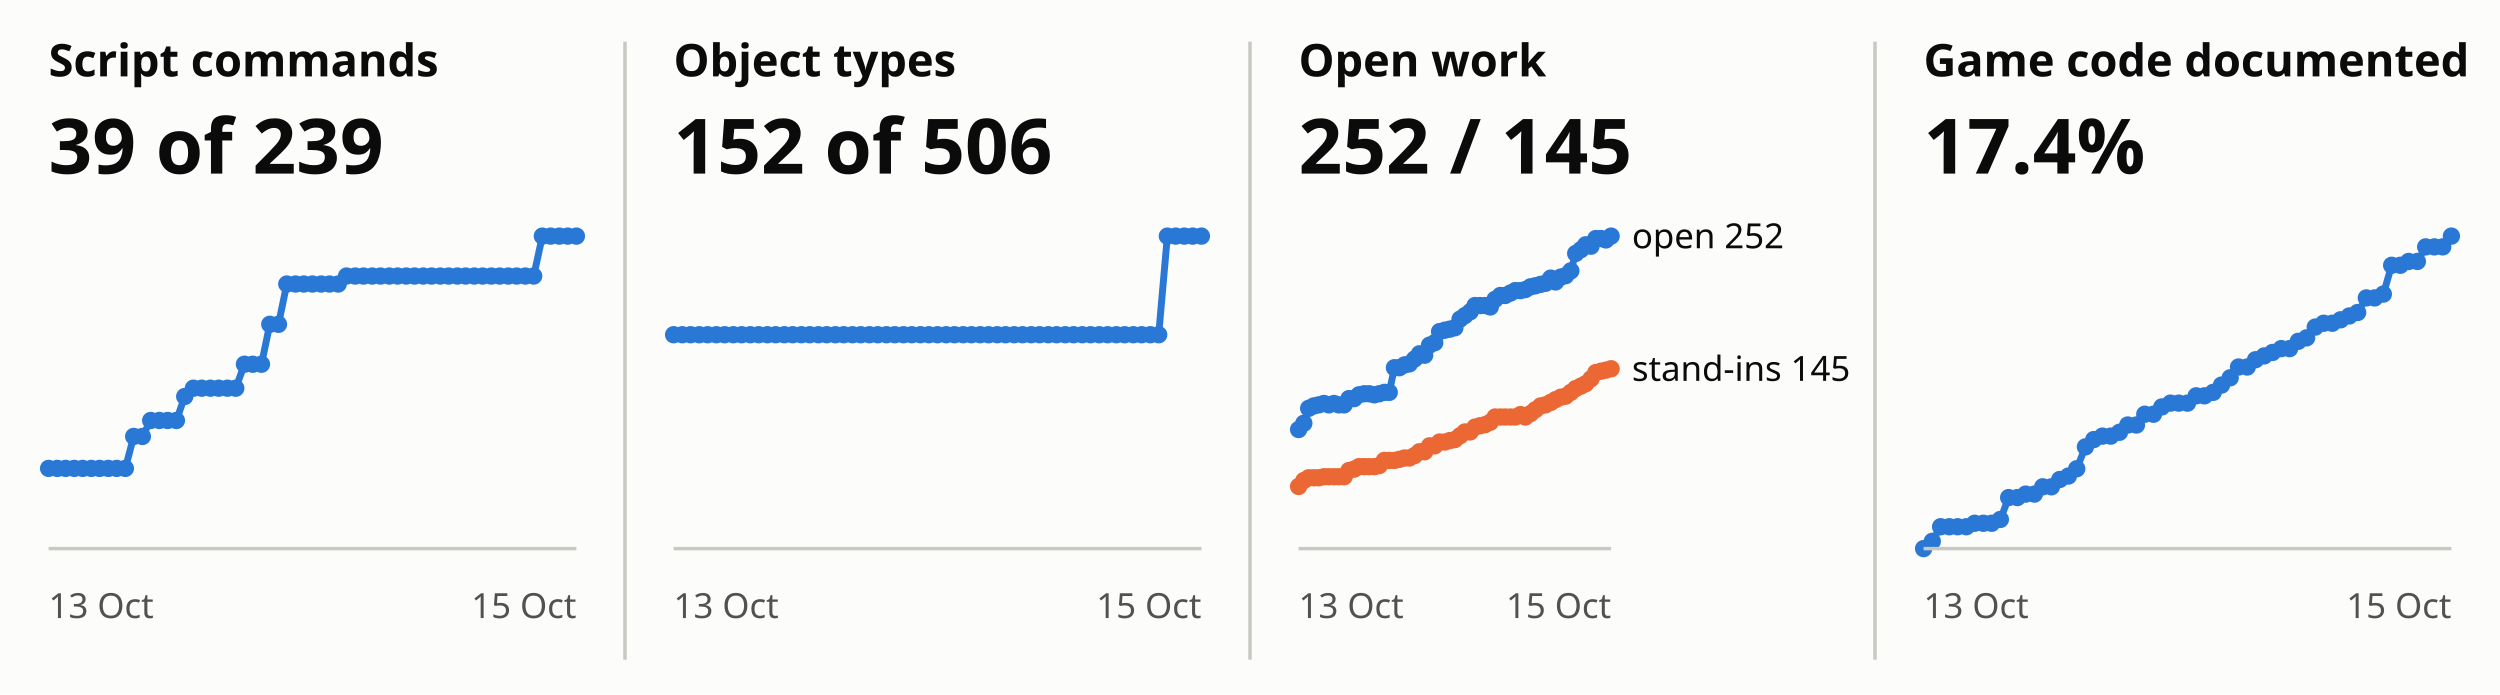
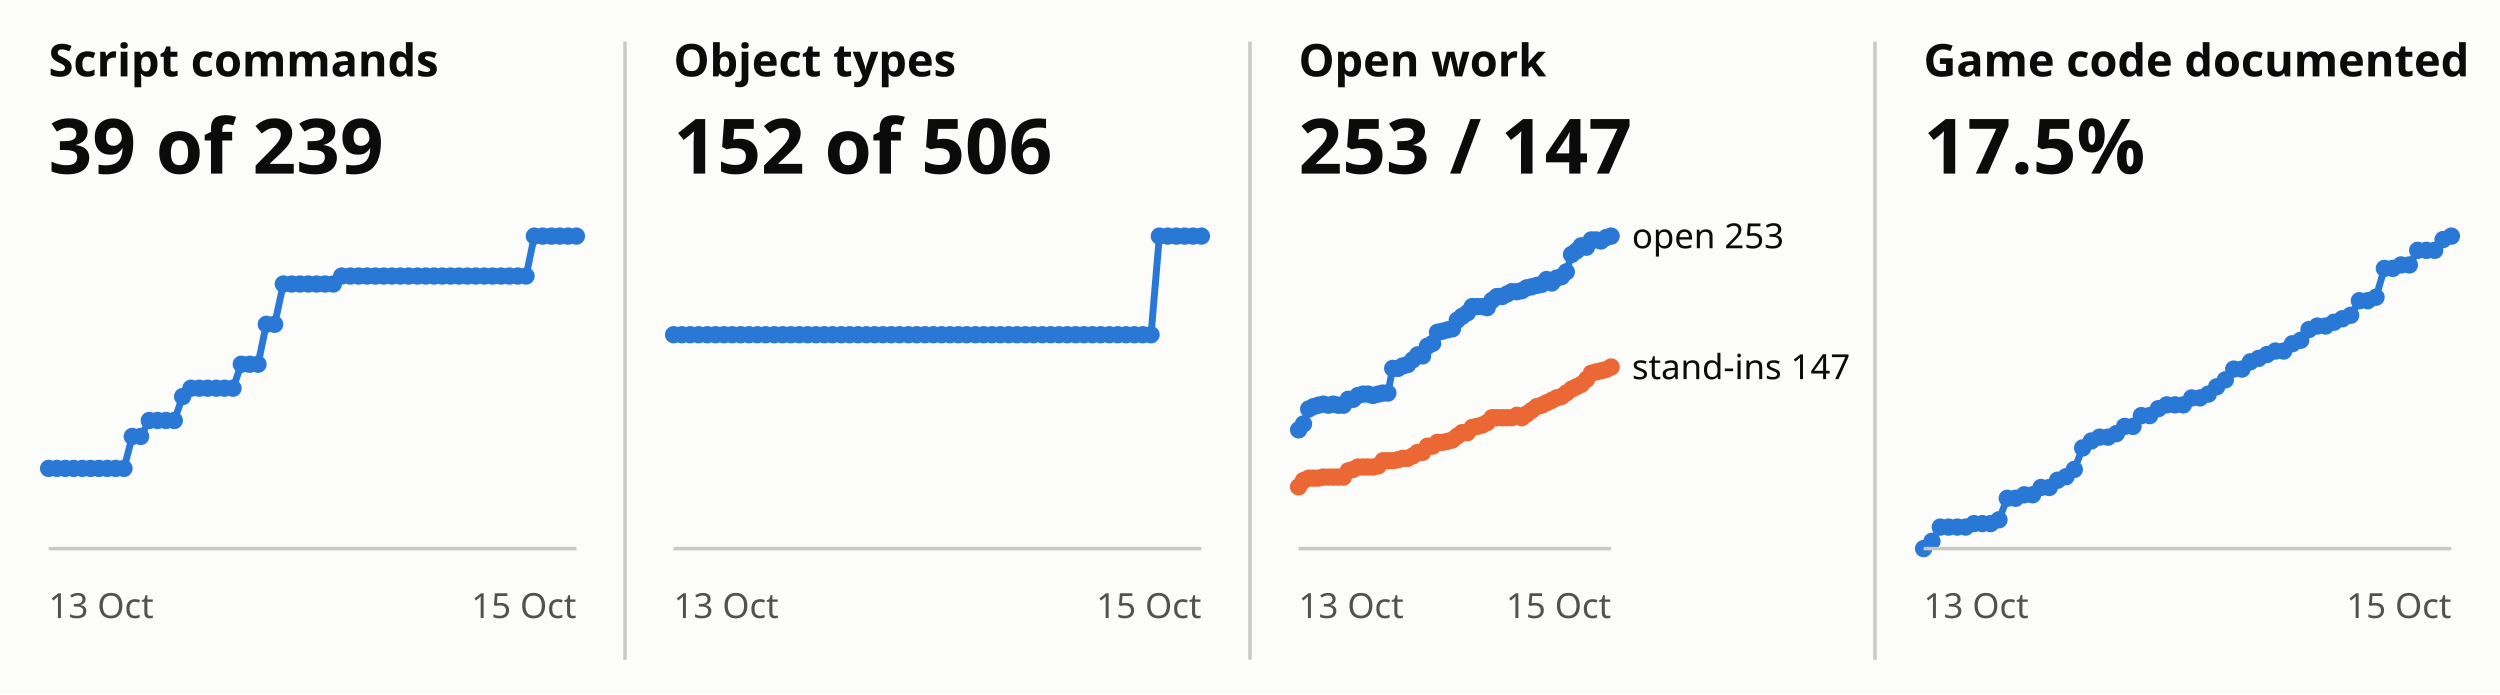
<svg xmlns="http://www.w3.org/2000/svg" width="720" height="200" viewBox="0 0 720 200" role="img">
  <style>
text{font-family:system-ui,sans-serif}
.title{font-size:13px;font-weight:600}
.big{font-size:22px;font-weight:600}
.label{font-size:10px}
.date{font-size:10px}
.surface{fill:#fcfcfb}
.ink{fill:#0b0b0b}
.muted{fill:#52514e}
.rule{stroke:#c9c8c3;stroke-width:1}
.line1{fill:none;stroke:#2a78d6;stroke-width:2;stroke-linejoin:round;stroke-linecap:round}
.dot1{fill:#2a78d6}
.line2{fill:none;stroke:#eb6834;stroke-width:2;stroke-linejoin:round;stroke-linecap:round}
.dot2{fill:#eb6834}
@media (prefers-color-scheme: dark) {
.surface{fill:#1a1a19}
.ink{fill:#f0efec}
.muted{fill:#c3c2b7}
.rule{stroke:#4a4a46}
.line1{stroke:#3987e5}
.dot1{fill:#3987e5}
.line2{stroke:#d95926}
.dot2{fill:#d95926}
}
</style>
  <rect class="surface" width="720" height="200" />
  <text class="title ink" x="14" y="22">Script commands</text>
  <text class="big ink" x="14" y="50">39 of 239</text>
-   <polyline class="line1" points="14.0,134.9 16.5,134.9 18.9,134.9 21.4,134.9 23.8,134.9 26.3,134.9 28.7,134.9 31.2,134.9 33.6,134.9 36.1,134.9 38.5,125.7 41.0,125.7 43.4,121.1 45.9,121.1 48.3,121.1 50.8,121.1 53.2,114.2 55.7,111.8 58.1,111.8 60.6,111.8 63.0,111.8 65.5,111.8 67.9,111.8 70.4,104.9 72.8,104.9 75.3,104.9 77.7,93.4 80.2,93.4 82.6,81.8 85.1,81.8 87.5,81.8 90.0,81.8 92.5,81.8 94.9,81.8 97.4,81.8 99.8,79.5 102.3,79.5 104.7,79.5 107.2,79.5 109.6,79.5 112.1,79.5 114.5,79.5 117.0,79.5 119.4,79.5 121.9,79.5 124.3,79.5 126.8,79.5 129.2,79.5 131.7,79.5 134.1,79.5 136.6,79.5 139.0,79.5 141.5,79.5 143.9,79.5 146.4,79.5 148.8,79.5 151.3,79.5 153.7,79.5 156.2,68.0 158.6,68.0 161.1,68.0 163.5,68.0 166.0,68.0" />
+   <polyline class="line1" points="14.0,134.9 16.4,134.9 18.8,134.9 21.2,134.9 23.7,134.9 26.1,134.9 28.5,134.9 30.9,134.9 33.3,134.9 35.7,134.9 38.1,125.7 40.5,125.7 43.0,121.1 45.4,121.1 47.8,121.1 50.2,121.1 52.6,114.2 55.0,111.8 57.4,111.8 59.8,111.8 62.3,111.8 64.7,111.8 67.1,111.8 69.5,104.9 71.9,104.9 74.3,104.9 76.7,93.4 79.1,93.4 81.6,81.8 84.0,81.8 86.4,81.8 88.8,81.8 91.2,81.8 93.6,81.8 96.0,81.8 98.4,79.5 100.9,79.5 103.3,79.5 105.7,79.5 108.1,79.5 110.5,79.5 112.9,79.5 115.3,79.5 117.7,79.5 120.2,79.5 122.6,79.5 125.0,79.5 127.4,79.5 129.8,79.5 132.2,79.5 134.6,79.5 137.0,79.5 139.5,79.5 141.9,79.5 144.3,79.5 146.7,79.5 149.1,79.5 151.5,79.5 153.9,68.0 156.3,68.0 158.8,68.0 161.2,68.0 163.6,68.0 166.0,68.0" />
  <circle class="dot1" cx="14.0" cy="134.9" r="2.5" />
-   <circle class="dot1" cx="16.5" cy="134.9" r="2.5" />
-   <circle class="dot1" cx="18.9" cy="134.9" r="2.5" />
-   <circle class="dot1" cx="21.4" cy="134.9" r="2.5" />
-   <circle class="dot1" cx="23.8" cy="134.9" r="2.5" />
-   <circle class="dot1" cx="26.3" cy="134.9" r="2.5" />
-   <circle class="dot1" cx="28.7" cy="134.9" r="2.5" />
-   <circle class="dot1" cx="31.2" cy="134.9" r="2.5" />
-   <circle class="dot1" cx="33.6" cy="134.9" r="2.5" />
-   <circle class="dot1" cx="36.1" cy="134.9" r="2.5" />
-   <circle class="dot1" cx="38.5" cy="125.7" r="2.5" />
-   <circle class="dot1" cx="41.0" cy="125.7" r="2.5" />
-   <circle class="dot1" cx="43.4" cy="121.1" r="2.5" />
-   <circle class="dot1" cx="45.9" cy="121.1" r="2.5" />
-   <circle class="dot1" cx="48.3" cy="121.1" r="2.5" />
-   <circle class="dot1" cx="50.8" cy="121.1" r="2.5" />
-   <circle class="dot1" cx="53.2" cy="114.2" r="2.5" />
-   <circle class="dot1" cx="55.7" cy="111.8" r="2.5" />
-   <circle class="dot1" cx="58.1" cy="111.8" r="2.5" />
-   <circle class="dot1" cx="60.6" cy="111.8" r="2.5" />
-   <circle class="dot1" cx="63.0" cy="111.8" r="2.5" />
-   <circle class="dot1" cx="65.5" cy="111.8" r="2.5" />
-   <circle class="dot1" cx="67.9" cy="111.8" r="2.5" />
-   <circle class="dot1" cx="70.4" cy="104.9" r="2.5" />
-   <circle class="dot1" cx="72.8" cy="104.9" r="2.5" />
-   <circle class="dot1" cx="75.3" cy="104.9" r="2.5" />
-   <circle class="dot1" cx="77.7" cy="93.4" r="2.5" />
-   <circle class="dot1" cx="80.2" cy="93.4" r="2.5" />
-   <circle class="dot1" cx="82.6" cy="81.8" r="2.5" />
-   <circle class="dot1" cx="85.1" cy="81.8" r="2.5" />
-   <circle class="dot1" cx="87.5" cy="81.8" r="2.5" />
-   <circle class="dot1" cx="90.0" cy="81.8" r="2.5" />
-   <circle class="dot1" cx="92.5" cy="81.8" r="2.5" />
-   <circle class="dot1" cx="94.9" cy="81.8" r="2.5" />
-   <circle class="dot1" cx="97.4" cy="81.8" r="2.5" />
-   <circle class="dot1" cx="99.8" cy="79.5" r="2.5" />
-   <circle class="dot1" cx="102.3" cy="79.5" r="2.5" />
-   <circle class="dot1" cx="104.7" cy="79.5" r="2.5" />
-   <circle class="dot1" cx="107.2" cy="79.5" r="2.5" />
-   <circle class="dot1" cx="109.6" cy="79.5" r="2.5" />
-   <circle class="dot1" cx="112.1" cy="79.5" r="2.5" />
-   <circle class="dot1" cx="114.5" cy="79.5" r="2.5" />
-   <circle class="dot1" cx="117.0" cy="79.5" r="2.5" />
-   <circle class="dot1" cx="119.4" cy="79.5" r="2.5" />
-   <circle class="dot1" cx="121.9" cy="79.5" r="2.5" />
-   <circle class="dot1" cx="124.3" cy="79.5" r="2.5" />
-   <circle class="dot1" cx="126.8" cy="79.5" r="2.5" />
-   <circle class="dot1" cx="129.2" cy="79.5" r="2.5" />
-   <circle class="dot1" cx="131.7" cy="79.5" r="2.5" />
-   <circle class="dot1" cx="134.1" cy="79.5" r="2.5" />
-   <circle class="dot1" cx="136.6" cy="79.5" r="2.5" />
-   <circle class="dot1" cx="139.0" cy="79.5" r="2.5" />
-   <circle class="dot1" cx="141.5" cy="79.5" r="2.5" />
-   <circle class="dot1" cx="143.9" cy="79.5" r="2.5" />
-   <circle class="dot1" cx="146.4" cy="79.5" r="2.5" />
-   <circle class="dot1" cx="148.8" cy="79.5" r="2.5" />
-   <circle class="dot1" cx="151.3" cy="79.5" r="2.5" />
-   <circle class="dot1" cx="153.7" cy="79.5" r="2.5" />
-   <circle class="dot1" cx="156.2" cy="68.0" r="2.5" />
-   <circle class="dot1" cx="158.6" cy="68.0" r="2.5" />
-   <circle class="dot1" cx="161.1" cy="68.0" r="2.5" />
-   <circle class="dot1" cx="163.5" cy="68.0" r="2.5" />
+   <circle class="dot1" cx="16.4" cy="134.9" r="2.5" />
+   <circle class="dot1" cx="18.8" cy="134.9" r="2.5" />
+   <circle class="dot1" cx="21.2" cy="134.9" r="2.5" />
+   <circle class="dot1" cx="23.7" cy="134.9" r="2.5" />
+   <circle class="dot1" cx="26.1" cy="134.9" r="2.5" />
+   <circle class="dot1" cx="28.5" cy="134.9" r="2.5" />
+   <circle class="dot1" cx="30.9" cy="134.9" r="2.5" />
+   <circle class="dot1" cx="33.3" cy="134.9" r="2.5" />
+   <circle class="dot1" cx="35.7" cy="134.9" r="2.5" />
+   <circle class="dot1" cx="38.1" cy="125.7" r="2.5" />
+   <circle class="dot1" cx="40.5" cy="125.7" r="2.5" />
+   <circle class="dot1" cx="43.0" cy="121.1" r="2.5" />
+   <circle class="dot1" cx="45.4" cy="121.1" r="2.5" />
+   <circle class="dot1" cx="47.8" cy="121.1" r="2.5" />
+   <circle class="dot1" cx="50.2" cy="121.1" r="2.5" />
+   <circle class="dot1" cx="52.6" cy="114.2" r="2.5" />
+   <circle class="dot1" cx="55.0" cy="111.8" r="2.5" />
+   <circle class="dot1" cx="57.4" cy="111.8" r="2.5" />
+   <circle class="dot1" cx="59.8" cy="111.8" r="2.5" />
+   <circle class="dot1" cx="62.3" cy="111.8" r="2.5" />
+   <circle class="dot1" cx="64.7" cy="111.8" r="2.5" />
+   <circle class="dot1" cx="67.1" cy="111.8" r="2.5" />
+   <circle class="dot1" cx="69.5" cy="104.9" r="2.5" />
+   <circle class="dot1" cx="71.9" cy="104.9" r="2.5" />
+   <circle class="dot1" cx="74.3" cy="104.9" r="2.5" />
+   <circle class="dot1" cx="76.7" cy="93.4" r="2.5" />
+   <circle class="dot1" cx="79.1" cy="93.4" r="2.5" />
+   <circle class="dot1" cx="81.6" cy="81.8" r="2.5" />
+   <circle class="dot1" cx="84.0" cy="81.8" r="2.5" />
+   <circle class="dot1" cx="86.4" cy="81.8" r="2.5" />
+   <circle class="dot1" cx="88.8" cy="81.8" r="2.5" />
+   <circle class="dot1" cx="91.2" cy="81.8" r="2.5" />
+   <circle class="dot1" cx="93.6" cy="81.8" r="2.5" />
+   <circle class="dot1" cx="96.0" cy="81.8" r="2.5" />
+   <circle class="dot1" cx="98.4" cy="79.5" r="2.5" />
+   <circle class="dot1" cx="100.9" cy="79.5" r="2.5" />
+   <circle class="dot1" cx="103.3" cy="79.5" r="2.5" />
+   <circle class="dot1" cx="105.7" cy="79.5" r="2.5" />
+   <circle class="dot1" cx="108.1" cy="79.5" r="2.5" />
+   <circle class="dot1" cx="110.5" cy="79.5" r="2.5" />
+   <circle class="dot1" cx="112.9" cy="79.5" r="2.5" />
+   <circle class="dot1" cx="115.3" cy="79.5" r="2.5" />
+   <circle class="dot1" cx="117.7" cy="79.5" r="2.5" />
+   <circle class="dot1" cx="120.2" cy="79.5" r="2.5" />
+   <circle class="dot1" cx="122.6" cy="79.5" r="2.5" />
+   <circle class="dot1" cx="125.0" cy="79.5" r="2.5" />
+   <circle class="dot1" cx="127.4" cy="79.5" r="2.5" />
+   <circle class="dot1" cx="129.8" cy="79.5" r="2.5" />
+   <circle class="dot1" cx="132.2" cy="79.5" r="2.5" />
+   <circle class="dot1" cx="134.6" cy="79.5" r="2.5" />
+   <circle class="dot1" cx="137.0" cy="79.5" r="2.5" />
+   <circle class="dot1" cx="139.5" cy="79.5" r="2.5" />
+   <circle class="dot1" cx="141.9" cy="79.5" r="2.5" />
+   <circle class="dot1" cx="144.3" cy="79.5" r="2.5" />
+   <circle class="dot1" cx="146.7" cy="79.5" r="2.5" />
+   <circle class="dot1" cx="149.1" cy="79.5" r="2.5" />
+   <circle class="dot1" cx="151.5" cy="79.5" r="2.5" />
+   <circle class="dot1" cx="153.9" cy="68.0" r="2.5" />
+   <circle class="dot1" cx="156.3" cy="68.0" r="2.5" />
+   <circle class="dot1" cx="158.8" cy="68.0" r="2.5" />
+   <circle class="dot1" cx="161.2" cy="68.0" r="2.5" />
+   <circle class="dot1" cx="163.6" cy="68.0" r="2.5" />
  <circle class="dot1" cx="166.0" cy="68.0" r="2.5" />
  <line class="rule" x1="14" y1="158" x2="166" y2="158" />
  <text class="date muted" x="14" y="178">13 Oct</text>
  <text class="date muted" x="166" y="178" text-anchor="end">15 Oct</text>
  <text class="title ink" x="194" y="22">Object types</text>
  <text class="big ink" x="194" y="50">152 of 506</text>
-   <polyline class="line1" points="194.0,96.4 196.5,96.4 198.9,96.4 201.4,96.4 203.8,96.4 206.3,96.4 208.7,96.4 211.2,96.4 213.6,96.4 216.1,96.4 218.5,96.4 221.0,96.4 223.4,96.4 225.9,96.4 228.3,96.4 230.8,96.4 233.2,96.4 235.7,96.4 238.1,96.4 240.6,96.4 243.0,96.4 245.5,96.4 247.9,96.4 250.4,96.4 252.8,96.4 255.3,96.4 257.7,96.4 260.2,96.4 262.6,96.4 265.1,96.4 267.5,96.4 270.0,96.4 272.5,96.4 274.9,96.4 277.4,96.4 279.8,96.4 282.3,96.4 284.7,96.4 287.2,96.4 289.6,96.4 292.1,96.4 294.5,96.4 297.0,96.4 299.4,96.4 301.9,96.4 304.3,96.4 306.8,96.4 309.2,96.4 311.7,96.4 314.1,96.4 316.6,96.4 319.0,96.4 321.5,96.4 323.9,96.4 326.4,96.4 328.8,96.4 331.3,96.4 333.7,96.4 336.2,68.0 338.6,68.0 341.1,68.0 343.5,68.0 346.0,68.0" />
+   <polyline class="line1" points="194.0,96.4 196.4,96.4 198.8,96.4 201.2,96.4 203.7,96.4 206.1,96.4 208.5,96.4 210.9,96.4 213.3,96.4 215.7,96.4 218.1,96.4 220.5,96.4 223.0,96.4 225.4,96.4 227.8,96.4 230.2,96.4 232.6,96.4 235.0,96.4 237.4,96.4 239.8,96.4 242.3,96.4 244.7,96.4 247.1,96.4 249.5,96.4 251.9,96.4 254.3,96.4 256.7,96.4 259.1,96.4 261.6,96.4 264.0,96.4 266.4,96.4 268.8,96.4 271.2,96.4 273.6,96.4 276.0,96.4 278.4,96.4 280.9,96.4 283.3,96.4 285.7,96.4 288.1,96.4 290.5,96.4 292.9,96.4 295.3,96.4 297.7,96.4 300.2,96.4 302.6,96.4 305.0,96.4 307.4,96.4 309.8,96.4 312.2,96.4 314.6,96.4 317.0,96.4 319.5,96.4 321.9,96.4 324.3,96.4 326.7,96.4 329.1,96.4 331.5,96.4 333.9,68.0 336.3,68.0 338.8,68.0 341.2,68.0 343.6,68.0 346.0,68.0" />
  <circle class="dot1" cx="194.0" cy="96.4" r="2.5" />
-   <circle class="dot1" cx="196.5" cy="96.4" r="2.5" />
-   <circle class="dot1" cx="198.9" cy="96.4" r="2.5" />
-   <circle class="dot1" cx="201.4" cy="96.4" r="2.5" />
-   <circle class="dot1" cx="203.8" cy="96.4" r="2.5" />
-   <circle class="dot1" cx="206.3" cy="96.4" r="2.5" />
-   <circle class="dot1" cx="208.7" cy="96.4" r="2.5" />
-   <circle class="dot1" cx="211.2" cy="96.4" r="2.5" />
-   <circle class="dot1" cx="213.6" cy="96.4" r="2.5" />
-   <circle class="dot1" cx="216.1" cy="96.4" r="2.5" />
-   <circle class="dot1" cx="218.5" cy="96.4" r="2.5" />
-   <circle class="dot1" cx="221.0" cy="96.4" r="2.5" />
-   <circle class="dot1" cx="223.4" cy="96.4" r="2.5" />
-   <circle class="dot1" cx="225.9" cy="96.4" r="2.5" />
-   <circle class="dot1" cx="228.3" cy="96.4" r="2.5" />
-   <circle class="dot1" cx="230.8" cy="96.4" r="2.5" />
-   <circle class="dot1" cx="233.2" cy="96.4" r="2.5" />
-   <circle class="dot1" cx="235.7" cy="96.4" r="2.5" />
-   <circle class="dot1" cx="238.1" cy="96.4" r="2.5" />
-   <circle class="dot1" cx="240.6" cy="96.4" r="2.5" />
-   <circle class="dot1" cx="243.0" cy="96.4" r="2.5" />
-   <circle class="dot1" cx="245.5" cy="96.4" r="2.5" />
-   <circle class="dot1" cx="247.9" cy="96.4" r="2.5" />
-   <circle class="dot1" cx="250.4" cy="96.4" r="2.5" />
-   <circle class="dot1" cx="252.8" cy="96.4" r="2.5" />
-   <circle class="dot1" cx="255.3" cy="96.4" r="2.5" />
-   <circle class="dot1" cx="257.7" cy="96.4" r="2.5" />
-   <circle class="dot1" cx="260.2" cy="96.4" r="2.5" />
-   <circle class="dot1" cx="262.6" cy="96.4" r="2.5" />
-   <circle class="dot1" cx="265.1" cy="96.4" r="2.5" />
-   <circle class="dot1" cx="267.5" cy="96.4" r="2.5" />
-   <circle class="dot1" cx="270.0" cy="96.4" r="2.5" />
-   <circle class="dot1" cx="272.5" cy="96.4" r="2.5" />
-   <circle class="dot1" cx="274.9" cy="96.4" r="2.5" />
-   <circle class="dot1" cx="277.4" cy="96.4" r="2.5" />
-   <circle class="dot1" cx="279.8" cy="96.4" r="2.5" />
-   <circle class="dot1" cx="282.3" cy="96.4" r="2.5" />
-   <circle class="dot1" cx="284.7" cy="96.4" r="2.5" />
-   <circle class="dot1" cx="287.2" cy="96.4" r="2.5" />
-   <circle class="dot1" cx="289.6" cy="96.4" r="2.5" />
-   <circle class="dot1" cx="292.1" cy="96.4" r="2.5" />
-   <circle class="dot1" cx="294.5" cy="96.4" r="2.5" />
-   <circle class="dot1" cx="297.0" cy="96.4" r="2.5" />
-   <circle class="dot1" cx="299.4" cy="96.4" r="2.5" />
-   <circle class="dot1" cx="301.9" cy="96.4" r="2.5" />
-   <circle class="dot1" cx="304.3" cy="96.4" r="2.5" />
-   <circle class="dot1" cx="306.8" cy="96.4" r="2.5" />
-   <circle class="dot1" cx="309.2" cy="96.4" r="2.5" />
-   <circle class="dot1" cx="311.7" cy="96.4" r="2.5" />
-   <circle class="dot1" cx="314.1" cy="96.4" r="2.5" />
-   <circle class="dot1" cx="316.6" cy="96.4" r="2.5" />
-   <circle class="dot1" cx="319.0" cy="96.4" r="2.5" />
-   <circle class="dot1" cx="321.5" cy="96.4" r="2.5" />
-   <circle class="dot1" cx="323.9" cy="96.4" r="2.5" />
-   <circle class="dot1" cx="326.4" cy="96.4" r="2.5" />
-   <circle class="dot1" cx="328.8" cy="96.4" r="2.5" />
-   <circle class="dot1" cx="331.3" cy="96.4" r="2.5" />
-   <circle class="dot1" cx="333.7" cy="96.4" r="2.5" />
-   <circle class="dot1" cx="336.2" cy="68.0" r="2.5" />
-   <circle class="dot1" cx="338.6" cy="68.0" r="2.5" />
-   <circle class="dot1" cx="341.1" cy="68.0" r="2.5" />
-   <circle class="dot1" cx="343.5" cy="68.0" r="2.5" />
+   <circle class="dot1" cx="196.4" cy="96.4" r="2.5" />
+   <circle class="dot1" cx="198.8" cy="96.4" r="2.5" />
+   <circle class="dot1" cx="201.2" cy="96.4" r="2.5" />
+   <circle class="dot1" cx="203.7" cy="96.4" r="2.5" />
+   <circle class="dot1" cx="206.1" cy="96.4" r="2.5" />
+   <circle class="dot1" cx="208.5" cy="96.4" r="2.5" />
+   <circle class="dot1" cx="210.9" cy="96.4" r="2.5" />
+   <circle class="dot1" cx="213.3" cy="96.4" r="2.5" />
+   <circle class="dot1" cx="215.7" cy="96.4" r="2.5" />
+   <circle class="dot1" cx="218.1" cy="96.4" r="2.5" />
+   <circle class="dot1" cx="220.5" cy="96.4" r="2.5" />
+   <circle class="dot1" cx="223.0" cy="96.4" r="2.5" />
+   <circle class="dot1" cx="225.4" cy="96.4" r="2.5" />
+   <circle class="dot1" cx="227.8" cy="96.4" r="2.5" />
+   <circle class="dot1" cx="230.2" cy="96.4" r="2.5" />
+   <circle class="dot1" cx="232.6" cy="96.4" r="2.5" />
+   <circle class="dot1" cx="235.0" cy="96.4" r="2.5" />
+   <circle class="dot1" cx="237.4" cy="96.4" r="2.5" />
+   <circle class="dot1" cx="239.8" cy="96.4" r="2.5" />
+   <circle class="dot1" cx="242.3" cy="96.4" r="2.5" />
+   <circle class="dot1" cx="244.7" cy="96.4" r="2.5" />
+   <circle class="dot1" cx="247.1" cy="96.4" r="2.5" />
+   <circle class="dot1" cx="249.5" cy="96.4" r="2.5" />
+   <circle class="dot1" cx="251.9" cy="96.4" r="2.5" />
+   <circle class="dot1" cx="254.3" cy="96.4" r="2.5" />
+   <circle class="dot1" cx="256.7" cy="96.4" r="2.5" />
+   <circle class="dot1" cx="259.1" cy="96.4" r="2.5" />
+   <circle class="dot1" cx="261.6" cy="96.4" r="2.5" />
+   <circle class="dot1" cx="264.0" cy="96.4" r="2.5" />
+   <circle class="dot1" cx="266.4" cy="96.4" r="2.5" />
+   <circle class="dot1" cx="268.8" cy="96.4" r="2.5" />
+   <circle class="dot1" cx="271.2" cy="96.4" r="2.5" />
+   <circle class="dot1" cx="273.6" cy="96.4" r="2.5" />
+   <circle class="dot1" cx="276.0" cy="96.4" r="2.5" />
+   <circle class="dot1" cx="278.4" cy="96.4" r="2.5" />
+   <circle class="dot1" cx="280.9" cy="96.4" r="2.5" />
+   <circle class="dot1" cx="283.3" cy="96.4" r="2.5" />
+   <circle class="dot1" cx="285.7" cy="96.4" r="2.5" />
+   <circle class="dot1" cx="288.1" cy="96.4" r="2.5" />
+   <circle class="dot1" cx="290.5" cy="96.4" r="2.5" />
+   <circle class="dot1" cx="292.9" cy="96.4" r="2.5" />
+   <circle class="dot1" cx="295.3" cy="96.4" r="2.5" />
+   <circle class="dot1" cx="297.7" cy="96.4" r="2.5" />
+   <circle class="dot1" cx="300.2" cy="96.4" r="2.5" />
+   <circle class="dot1" cx="302.6" cy="96.4" r="2.5" />
+   <circle class="dot1" cx="305.0" cy="96.4" r="2.5" />
+   <circle class="dot1" cx="307.4" cy="96.4" r="2.5" />
+   <circle class="dot1" cx="309.8" cy="96.4" r="2.5" />
+   <circle class="dot1" cx="312.2" cy="96.4" r="2.5" />
+   <circle class="dot1" cx="314.6" cy="96.4" r="2.5" />
+   <circle class="dot1" cx="317.0" cy="96.4" r="2.5" />
+   <circle class="dot1" cx="319.5" cy="96.4" r="2.5" />
+   <circle class="dot1" cx="321.9" cy="96.4" r="2.5" />
+   <circle class="dot1" cx="324.3" cy="96.4" r="2.5" />
+   <circle class="dot1" cx="326.7" cy="96.4" r="2.5" />
+   <circle class="dot1" cx="329.1" cy="96.4" r="2.5" />
+   <circle class="dot1" cx="331.5" cy="96.4" r="2.5" />
+   <circle class="dot1" cx="333.9" cy="68.0" r="2.5" />
+   <circle class="dot1" cx="336.3" cy="68.0" r="2.5" />
+   <circle class="dot1" cx="338.8" cy="68.0" r="2.5" />
+   <circle class="dot1" cx="341.2" cy="68.0" r="2.5" />
+   <circle class="dot1" cx="343.6" cy="68.0" r="2.5" />
  <circle class="dot1" cx="346.0" cy="68.0" r="2.5" />
  <line class="rule" x1="194" y1="158" x2="346" y2="158" />
  <text class="date muted" x="194" y="178">13 Oct</text>
  <text class="date muted" x="346" y="178" text-anchor="end">15 Oct</text>
  <text class="title ink" x="374" y="22">Open work</text>
-   <text class="big ink" x="374" y="50">252 / 145</text>
-   <polyline class="line1" points="374.0,123.7 375.5,121.9 376.9,117.6 378.4,116.9 379.8,116.6 381.3,116.2 382.7,116.6 384.2,116.2 385.6,116.6 387.1,116.6 388.5,114.8 390.0,114.8 391.4,113.7 392.9,113.4 394.3,113.4 395.8,113.7 397.2,113.4 398.7,113.0 400.1,113.0 401.6,105.9 403.0,105.9 404.5,105.1 405.9,104.8 407.4,103.4 408.8,101.9 410.3,102.3 411.7,99.4 413.2,98.7 414.6,95.5 416.1,95.1 417.5,94.8 419.0,94.4 420.5,91.9 421.9,90.9 423.4,89.8 424.8,88.0 426.3,88.0 427.7,88.0 429.2,88.4 430.6,86.2 432.1,85.1 433.5,85.1 435.0,84.4 436.4,83.7 437.9,83.7 439.3,83.4 440.8,82.6 442.2,82.3 443.7,81.9 445.1,81.6 446.6,80.1 448.0,81.2 449.5,79.8 450.9,79.4 452.4,78.0 453.8,73.0 455.3,71.9 456.7,70.5 458.2,70.9 459.6,68.7 461.1,68.7 462.5,69.1 464.0,68.0" />
-   <circle class="dot1" cx="374.0" cy="123.7" r="2.5" />
-   <circle class="dot1" cx="375.5" cy="121.9" r="2.5" />
-   <circle class="dot1" cx="376.9" cy="117.6" r="2.5" />
-   <circle class="dot1" cx="378.4" cy="116.9" r="2.5" />
-   <circle class="dot1" cx="379.8" cy="116.6" r="2.5" />
-   <circle class="dot1" cx="381.3" cy="116.2" r="2.5" />
-   <circle class="dot1" cx="382.7" cy="116.6" r="2.5" />
-   <circle class="dot1" cx="384.2" cy="116.2" r="2.5" />
-   <circle class="dot1" cx="385.6" cy="116.6" r="2.5" />
-   <circle class="dot1" cx="387.1" cy="116.6" r="2.5" />
-   <circle class="dot1" cx="388.5" cy="114.8" r="2.5" />
-   <circle class="dot1" cx="390.0" cy="114.8" r="2.5" />
-   <circle class="dot1" cx="391.4" cy="113.7" r="2.5" />
-   <circle class="dot1" cx="392.9" cy="113.4" r="2.5" />
-   <circle class="dot1" cx="394.3" cy="113.4" r="2.5" />
-   <circle class="dot1" cx="395.8" cy="113.7" r="2.5" />
-   <circle class="dot1" cx="397.2" cy="113.4" r="2.5" />
-   <circle class="dot1" cx="398.7" cy="113.0" r="2.5" />
-   <circle class="dot1" cx="400.1" cy="113.0" r="2.5" />
-   <circle class="dot1" cx="401.6" cy="105.9" r="2.5" />
-   <circle class="dot1" cx="403.0" cy="105.9" r="2.5" />
-   <circle class="dot1" cx="404.5" cy="105.1" r="2.5" />
-   <circle class="dot1" cx="405.9" cy="104.8" r="2.5" />
-   <circle class="dot1" cx="407.4" cy="103.4" r="2.5" />
-   <circle class="dot1" cx="408.8" cy="101.9" r="2.5" />
-   <circle class="dot1" cx="410.3" cy="102.3" r="2.5" />
-   <circle class="dot1" cx="411.7" cy="99.4" r="2.5" />
-   <circle class="dot1" cx="413.2" cy="98.7" r="2.5" />
-   <circle class="dot1" cx="414.6" cy="95.5" r="2.5" />
-   <circle class="dot1" cx="416.1" cy="95.1" r="2.5" />
-   <circle class="dot1" cx="417.5" cy="94.8" r="2.5" />
-   <circle class="dot1" cx="419.0" cy="94.4" r="2.5" />
-   <circle class="dot1" cx="420.5" cy="91.9" r="2.5" />
-   <circle class="dot1" cx="421.9" cy="90.9" r="2.5" />
-   <circle class="dot1" cx="423.4" cy="89.8" r="2.5" />
-   <circle class="dot1" cx="424.8" cy="88.0" r="2.5" />
-   <circle class="dot1" cx="426.3" cy="88.0" r="2.5" />
-   <circle class="dot1" cx="427.7" cy="88.0" r="2.5" />
-   <circle class="dot1" cx="429.2" cy="88.4" r="2.5" />
-   <circle class="dot1" cx="430.6" cy="86.2" r="2.5" />
-   <circle class="dot1" cx="432.1" cy="85.1" r="2.5" />
-   <circle class="dot1" cx="433.5" cy="85.1" r="2.5" />
-   <circle class="dot1" cx="435.0" cy="84.4" r="2.5" />
-   <circle class="dot1" cx="436.4" cy="83.7" r="2.5" />
-   <circle class="dot1" cx="437.9" cy="83.7" r="2.5" />
-   <circle class="dot1" cx="439.3" cy="83.4" r="2.5" />
-   <circle class="dot1" cx="440.8" cy="82.6" r="2.5" />
-   <circle class="dot1" cx="442.2" cy="82.3" r="2.5" />
-   <circle class="dot1" cx="443.7" cy="81.9" r="2.5" />
-   <circle class="dot1" cx="445.1" cy="81.6" r="2.5" />
-   <circle class="dot1" cx="446.6" cy="80.1" r="2.5" />
-   <circle class="dot1" cx="448.0" cy="81.2" r="2.5" />
-   <circle class="dot1" cx="449.5" cy="79.8" r="2.5" />
-   <circle class="dot1" cx="450.9" cy="79.4" r="2.5" />
-   <circle class="dot1" cx="452.4" cy="78.0" r="2.5" />
-   <circle class="dot1" cx="453.8" cy="73.0" r="2.5" />
-   <circle class="dot1" cx="455.3" cy="71.9" r="2.5" />
-   <circle class="dot1" cx="456.7" cy="70.5" r="2.5" />
-   <circle class="dot1" cx="458.2" cy="70.9" r="2.5" />
-   <circle class="dot1" cx="459.6" cy="68.7" r="2.5" />
-   <circle class="dot1" cx="461.1" cy="68.7" r="2.5" />
-   <circle class="dot1" cx="462.5" cy="69.1" r="2.5" />
+   <text class="big ink" x="374" y="50">253 / 147</text>
+   <polyline class="line1" points="374.0,123.8 375.4,122.1 376.9,117.8 378.3,117.1 379.7,116.7 381.1,116.4 382.6,116.7 384.0,116.4 385.4,116.7 386.9,116.7 388.3,115.0 389.7,115.0 391.1,113.9 392.6,113.5 394.0,113.5 395.4,113.9 396.9,113.5 398.3,113.2 399.7,113.2 401.1,106.1 402.6,106.1 404.0,105.4 405.4,105.0 406.9,103.6 408.3,102.2 409.7,102.5 411.1,99.7 412.6,98.9 414.0,95.7 415.4,95.4 416.9,95.0 418.3,94.7 419.7,92.2 421.1,91.1 422.6,90.1 424.0,88.3 425.4,88.3 426.9,88.3 428.3,88.6 429.7,86.5 431.1,85.4 432.6,85.4 434.0,84.7 435.4,84.0 436.9,84.0 438.3,83.7 439.7,82.9 441.1,82.6 442.6,82.2 444.0,81.9 445.4,80.5 446.9,81.5 448.3,80.1 449.7,79.7 451.1,78.3 452.6,73.3 454.0,72.3 455.4,70.8 456.9,71.2 458.3,69.1 459.7,69.1 461.1,69.4 462.6,68.4 464.0,68.0" />
+   <circle class="dot1" cx="374.0" cy="123.8" r="2.5" />
+   <circle class="dot1" cx="375.4" cy="122.1" r="2.5" />
+   <circle class="dot1" cx="376.9" cy="117.8" r="2.5" />
+   <circle class="dot1" cx="378.3" cy="117.1" r="2.5" />
+   <circle class="dot1" cx="379.7" cy="116.7" r="2.5" />
+   <circle class="dot1" cx="381.1" cy="116.4" r="2.5" />
+   <circle class="dot1" cx="382.6" cy="116.7" r="2.5" />
+   <circle class="dot1" cx="384.0" cy="116.4" r="2.5" />
+   <circle class="dot1" cx="385.4" cy="116.7" r="2.5" />
+   <circle class="dot1" cx="386.9" cy="116.7" r="2.5" />
+   <circle class="dot1" cx="388.3" cy="115.0" r="2.5" />
+   <circle class="dot1" cx="389.7" cy="115.0" r="2.5" />
+   <circle class="dot1" cx="391.1" cy="113.9" r="2.5" />
+   <circle class="dot1" cx="392.6" cy="113.5" r="2.5" />
+   <circle class="dot1" cx="394.0" cy="113.5" r="2.5" />
+   <circle class="dot1" cx="395.4" cy="113.9" r="2.5" />
+   <circle class="dot1" cx="396.9" cy="113.5" r="2.5" />
+   <circle class="dot1" cx="398.3" cy="113.2" r="2.5" />
+   <circle class="dot1" cx="399.7" cy="113.2" r="2.5" />
+   <circle class="dot1" cx="401.1" cy="106.1" r="2.5" />
+   <circle class="dot1" cx="402.6" cy="106.1" r="2.5" />
+   <circle class="dot1" cx="404.0" cy="105.4" r="2.5" />
+   <circle class="dot1" cx="405.4" cy="105.0" r="2.5" />
+   <circle class="dot1" cx="406.9" cy="103.6" r="2.5" />
+   <circle class="dot1" cx="408.3" cy="102.2" r="2.5" />
+   <circle class="dot1" cx="409.7" cy="102.5" r="2.5" />
+   <circle class="dot1" cx="411.1" cy="99.7" r="2.5" />
+   <circle class="dot1" cx="412.6" cy="98.9" r="2.5" />
+   <circle class="dot1" cx="414.0" cy="95.7" r="2.5" />
+   <circle class="dot1" cx="415.4" cy="95.4" r="2.5" />
+   <circle class="dot1" cx="416.9" cy="95.0" r="2.5" />
+   <circle class="dot1" cx="418.3" cy="94.7" r="2.5" />
+   <circle class="dot1" cx="419.7" cy="92.2" r="2.5" />
+   <circle class="dot1" cx="421.1" cy="91.1" r="2.5" />
+   <circle class="dot1" cx="422.6" cy="90.1" r="2.5" />
+   <circle class="dot1" cx="424.0" cy="88.3" r="2.5" />
+   <circle class="dot1" cx="425.4" cy="88.3" r="2.5" />
+   <circle class="dot1" cx="426.9" cy="88.3" r="2.5" />
+   <circle class="dot1" cx="428.3" cy="88.6" r="2.5" />
+   <circle class="dot1" cx="429.7" cy="86.5" r="2.5" />
+   <circle class="dot1" cx="431.1" cy="85.4" r="2.5" />
+   <circle class="dot1" cx="432.6" cy="85.4" r="2.5" />
+   <circle class="dot1" cx="434.0" cy="84.7" r="2.5" />
+   <circle class="dot1" cx="435.4" cy="84.0" r="2.5" />
+   <circle class="dot1" cx="436.9" cy="84.0" r="2.5" />
+   <circle class="dot1" cx="438.3" cy="83.7" r="2.5" />
+   <circle class="dot1" cx="439.7" cy="82.9" r="2.5" />
+   <circle class="dot1" cx="441.1" cy="82.6" r="2.5" />
+   <circle class="dot1" cx="442.6" cy="82.2" r="2.5" />
+   <circle class="dot1" cx="444.0" cy="81.9" r="2.5" />
+   <circle class="dot1" cx="445.4" cy="80.5" r="2.5" />
+   <circle class="dot1" cx="446.9" cy="81.5" r="2.5" />
+   <circle class="dot1" cx="448.3" cy="80.1" r="2.5" />
+   <circle class="dot1" cx="449.7" cy="79.7" r="2.5" />
+   <circle class="dot1" cx="451.1" cy="78.3" r="2.5" />
+   <circle class="dot1" cx="452.6" cy="73.3" r="2.5" />
+   <circle class="dot1" cx="454.0" cy="72.3" r="2.5" />
+   <circle class="dot1" cx="455.4" cy="70.8" r="2.5" />
+   <circle class="dot1" cx="456.9" cy="71.2" r="2.5" />
+   <circle class="dot1" cx="458.3" cy="69.1" r="2.5" />
+   <circle class="dot1" cx="459.7" cy="69.1" r="2.5" />
+   <circle class="dot1" cx="461.1" cy="69.4" r="2.5" />
+   <circle class="dot1" cx="462.6" cy="68.4" r="2.5" />
  <circle class="dot1" cx="464.0" cy="68.0" r="2.5" />
-   <polyline class="line2" points="374.0,140.1 375.5,138.4 376.9,137.6 378.4,137.6 379.8,137.6 381.3,137.3 382.7,137.3 384.2,137.3 385.6,137.3 387.1,137.3 388.5,135.5 390.0,135.1 391.4,134.4 392.9,134.4 394.3,134.4 395.8,134.4 397.2,134.1 398.7,132.6 400.1,132.6 401.6,132.6 403.0,132.3 404.5,131.9 405.9,131.9 407.4,131.2 408.8,130.1 410.3,130.1 411.7,128.4 413.2,128.4 414.6,127.3 416.1,127.3 417.5,126.9 419.0,126.6 420.5,125.5 421.9,124.4 423.4,124.4 424.8,123.0 426.3,122.6 427.7,122.3 429.2,121.6 430.6,120.1 432.1,120.1 433.5,120.1 435.0,120.1 436.4,120.1 437.9,119.4 439.3,120.1 440.8,119.1 442.2,118.0 443.7,116.9 445.1,116.6 446.6,115.9 448.0,115.1 449.5,114.4 450.9,114.1 452.4,113.0 453.8,111.9 455.3,111.2 456.7,110.5 458.2,109.1 459.6,107.3 461.1,106.9 462.5,106.6 464.0,106.2" />
-   <circle class="dot2" cx="374.0" cy="140.1" r="2.5" />
-   <circle class="dot2" cx="375.5" cy="138.4" r="2.5" />
-   <circle class="dot2" cx="376.9" cy="137.6" r="2.5" />
-   <circle class="dot2" cx="378.4" cy="137.6" r="2.5" />
-   <circle class="dot2" cx="379.8" cy="137.6" r="2.5" />
-   <circle class="dot2" cx="381.3" cy="137.3" r="2.5" />
-   <circle class="dot2" cx="382.7" cy="137.3" r="2.5" />
-   <circle class="dot2" cx="384.2" cy="137.3" r="2.5" />
-   <circle class="dot2" cx="385.6" cy="137.3" r="2.5" />
-   <circle class="dot2" cx="387.1" cy="137.3" r="2.5" />
-   <circle class="dot2" cx="388.5" cy="135.5" r="2.5" />
-   <circle class="dot2" cx="390.0" cy="135.1" r="2.5" />
-   <circle class="dot2" cx="391.4" cy="134.4" r="2.5" />
-   <circle class="dot2" cx="392.9" cy="134.4" r="2.5" />
-   <circle class="dot2" cx="394.3" cy="134.4" r="2.5" />
-   <circle class="dot2" cx="395.8" cy="134.4" r="2.5" />
-   <circle class="dot2" cx="397.2" cy="134.1" r="2.5" />
-   <circle class="dot2" cx="398.7" cy="132.6" r="2.5" />
-   <circle class="dot2" cx="400.1" cy="132.6" r="2.5" />
-   <circle class="dot2" cx="401.6" cy="132.6" r="2.5" />
-   <circle class="dot2" cx="403.0" cy="132.3" r="2.5" />
-   <circle class="dot2" cx="404.5" cy="131.9" r="2.5" />
-   <circle class="dot2" cx="405.9" cy="131.9" r="2.5" />
-   <circle class="dot2" cx="407.4" cy="131.2" r="2.5" />
-   <circle class="dot2" cx="408.8" cy="130.1" r="2.5" />
-   <circle class="dot2" cx="410.3" cy="130.1" r="2.5" />
-   <circle class="dot2" cx="411.7" cy="128.4" r="2.5" />
-   <circle class="dot2" cx="413.2" cy="128.4" r="2.5" />
-   <circle class="dot2" cx="414.6" cy="127.3" r="2.5" />
-   <circle class="dot2" cx="416.1" cy="127.3" r="2.5" />
-   <circle class="dot2" cx="417.5" cy="126.9" r="2.5" />
-   <circle class="dot2" cx="419.0" cy="126.6" r="2.5" />
-   <circle class="dot2" cx="420.5" cy="125.5" r="2.5" />
-   <circle class="dot2" cx="421.9" cy="124.4" r="2.5" />
-   <circle class="dot2" cx="423.4" cy="124.4" r="2.5" />
-   <circle class="dot2" cx="424.8" cy="123.0" r="2.5" />
-   <circle class="dot2" cx="426.3" cy="122.6" r="2.5" />
-   <circle class="dot2" cx="427.7" cy="122.3" r="2.5" />
-   <circle class="dot2" cx="429.2" cy="121.6" r="2.5" />
-   <circle class="dot2" cx="430.6" cy="120.1" r="2.5" />
-   <circle class="dot2" cx="432.1" cy="120.1" r="2.5" />
-   <circle class="dot2" cx="433.5" cy="120.1" r="2.5" />
-   <circle class="dot2" cx="435.0" cy="120.1" r="2.5" />
-   <circle class="dot2" cx="436.4" cy="120.1" r="2.5" />
-   <circle class="dot2" cx="437.9" cy="119.4" r="2.5" />
-   <circle class="dot2" cx="439.3" cy="120.1" r="2.5" />
-   <circle class="dot2" cx="440.8" cy="119.1" r="2.5" />
-   <circle class="dot2" cx="442.2" cy="118.0" r="2.5" />
-   <circle class="dot2" cx="443.7" cy="116.9" r="2.5" />
-   <circle class="dot2" cx="445.1" cy="116.6" r="2.5" />
-   <circle class="dot2" cx="446.6" cy="115.9" r="2.5" />
-   <circle class="dot2" cx="448.0" cy="115.1" r="2.5" />
-   <circle class="dot2" cx="449.5" cy="114.4" r="2.5" />
-   <circle class="dot2" cx="450.9" cy="114.1" r="2.5" />
-   <circle class="dot2" cx="452.4" cy="113.0" r="2.5" />
-   <circle class="dot2" cx="453.8" cy="111.9" r="2.5" />
-   <circle class="dot2" cx="455.3" cy="111.2" r="2.5" />
-   <circle class="dot2" cx="456.7" cy="110.5" r="2.5" />
-   <circle class="dot2" cx="458.2" cy="109.1" r="2.5" />
-   <circle class="dot2" cx="459.6" cy="107.3" r="2.5" />
-   <circle class="dot2" cx="461.1" cy="106.9" r="2.5" />
-   <circle class="dot2" cx="462.5" cy="106.6" r="2.5" />
-   <circle class="dot2" cx="464.0" cy="106.2" r="2.5" />
+   <polyline class="line2" points="374.0,140.2 375.4,138.4 376.9,137.7 378.3,137.7 379.7,137.7 381.1,137.4 382.6,137.4 384.0,137.4 385.4,137.4 386.9,137.4 388.3,135.6 389.7,135.2 391.1,134.5 392.6,134.5 394.0,134.5 395.4,134.5 396.9,134.2 398.3,132.7 399.7,132.7 401.1,132.7 402.6,132.4 404.0,132.0 405.4,132.0 406.9,131.3 408.3,130.3 409.7,130.3 411.1,128.5 412.6,128.5 414.0,127.4 415.4,127.4 416.9,127.1 418.3,126.7 419.7,125.6 421.1,124.6 422.6,124.6 424.0,123.1 425.4,122.8 426.9,122.4 428.3,121.7 429.7,120.3 431.1,120.3 432.6,120.3 434.0,120.3 435.4,120.3 436.9,119.6 438.3,120.3 439.7,119.2 441.1,118.2 442.6,117.1 444.0,116.7 445.4,116.0 446.9,115.3 448.3,114.6 449.7,114.2 451.1,113.2 452.6,112.1 454.0,111.4 455.4,110.7 456.9,109.3 458.3,107.5 459.7,107.1 461.1,106.8 462.6,106.4 464.0,105.7" />
+   <circle class="dot2" cx="374.0" cy="140.2" r="2.5" />
+   <circle class="dot2" cx="375.4" cy="138.4" r="2.5" />
+   <circle class="dot2" cx="376.9" cy="137.7" r="2.5" />
+   <circle class="dot2" cx="378.3" cy="137.7" r="2.5" />
+   <circle class="dot2" cx="379.7" cy="137.7" r="2.5" />
+   <circle class="dot2" cx="381.1" cy="137.4" r="2.5" />
+   <circle class="dot2" cx="382.6" cy="137.4" r="2.5" />
+   <circle class="dot2" cx="384.0" cy="137.4" r="2.5" />
+   <circle class="dot2" cx="385.4" cy="137.4" r="2.5" />
+   <circle class="dot2" cx="386.9" cy="137.4" r="2.5" />
+   <circle class="dot2" cx="388.3" cy="135.6" r="2.5" />
+   <circle class="dot2" cx="389.7" cy="135.2" r="2.5" />
+   <circle class="dot2" cx="391.1" cy="134.5" r="2.5" />
+   <circle class="dot2" cx="392.6" cy="134.5" r="2.5" />
+   <circle class="dot2" cx="394.0" cy="134.5" r="2.5" />
+   <circle class="dot2" cx="395.4" cy="134.5" r="2.5" />
+   <circle class="dot2" cx="396.9" cy="134.2" r="2.5" />
+   <circle class="dot2" cx="398.3" cy="132.7" r="2.5" />
+   <circle class="dot2" cx="399.7" cy="132.7" r="2.5" />
+   <circle class="dot2" cx="401.1" cy="132.7" r="2.5" />
+   <circle class="dot2" cx="402.6" cy="132.4" r="2.5" />
+   <circle class="dot2" cx="404.0" cy="132.0" r="2.5" />
+   <circle class="dot2" cx="405.4" cy="132.0" r="2.5" />
+   <circle class="dot2" cx="406.9" cy="131.3" r="2.5" />
+   <circle class="dot2" cx="408.3" cy="130.3" r="2.5" />
+   <circle class="dot2" cx="409.7" cy="130.3" r="2.5" />
+   <circle class="dot2" cx="411.1" cy="128.5" r="2.5" />
+   <circle class="dot2" cx="412.6" cy="128.5" r="2.5" />
+   <circle class="dot2" cx="414.0" cy="127.4" r="2.5" />
+   <circle class="dot2" cx="415.4" cy="127.4" r="2.5" />
+   <circle class="dot2" cx="416.9" cy="127.1" r="2.5" />
+   <circle class="dot2" cx="418.3" cy="126.7" r="2.5" />
+   <circle class="dot2" cx="419.7" cy="125.6" r="2.5" />
+   <circle class="dot2" cx="421.1" cy="124.6" r="2.5" />
+   <circle class="dot2" cx="422.6" cy="124.6" r="2.5" />
+   <circle class="dot2" cx="424.0" cy="123.1" r="2.5" />
+   <circle class="dot2" cx="425.4" cy="122.8" r="2.5" />
+   <circle class="dot2" cx="426.9" cy="122.4" r="2.5" />
+   <circle class="dot2" cx="428.3" cy="121.7" r="2.5" />
+   <circle class="dot2" cx="429.7" cy="120.3" r="2.5" />
+   <circle class="dot2" cx="431.1" cy="120.3" r="2.5" />
+   <circle class="dot2" cx="432.6" cy="120.3" r="2.5" />
+   <circle class="dot2" cx="434.0" cy="120.3" r="2.5" />
+   <circle class="dot2" cx="435.4" cy="120.3" r="2.5" />
+   <circle class="dot2" cx="436.9" cy="119.6" r="2.5" />
+   <circle class="dot2" cx="438.3" cy="120.3" r="2.5" />
+   <circle class="dot2" cx="439.7" cy="119.2" r="2.5" />
+   <circle class="dot2" cx="441.1" cy="118.2" r="2.5" />
+   <circle class="dot2" cx="442.6" cy="117.1" r="2.5" />
+   <circle class="dot2" cx="444.0" cy="116.7" r="2.5" />
+   <circle class="dot2" cx="445.4" cy="116.0" r="2.5" />
+   <circle class="dot2" cx="446.9" cy="115.3" r="2.5" />
+   <circle class="dot2" cx="448.3" cy="114.6" r="2.5" />
+   <circle class="dot2" cx="449.7" cy="114.2" r="2.5" />
+   <circle class="dot2" cx="451.1" cy="113.2" r="2.5" />
+   <circle class="dot2" cx="452.6" cy="112.1" r="2.5" />
+   <circle class="dot2" cx="454.0" cy="111.4" r="2.5" />
+   <circle class="dot2" cx="455.4" cy="110.7" r="2.5" />
+   <circle class="dot2" cx="456.9" cy="109.3" r="2.5" />
+   <circle class="dot2" cx="458.3" cy="107.5" r="2.5" />
+   <circle class="dot2" cx="459.7" cy="107.1" r="2.5" />
+   <circle class="dot2" cx="461.1" cy="106.8" r="2.5" />
+   <circle class="dot2" cx="462.6" cy="106.4" r="2.5" />
+   <circle class="dot2" cx="464.0" cy="105.7" r="2.5" />
  <line class="rule" x1="374" y1="158" x2="464" y2="158" />
  <text class="date muted" x="374" y="178">13 Oct</text>
  <text class="date muted" x="464" y="178" text-anchor="end">15 Oct</text>
-   <text class="label ink" x="470" y="71.5">open 252</text>
-   <text class="label ink" x="470" y="109.7">stand-ins 145</text>
+   <text class="label ink" x="470" y="71.5">open 253</text>
+   <text class="label ink" x="470" y="109.2">stand-ins 147</text>
  <text class="title ink" x="554" y="22">Game code documented</text>
-   <text class="big ink" x="554" y="50">17.4%</text>
-   <polyline class="line1" points="554.0,158.0 556.5,155.9 558.9,151.7 561.4,151.7 563.8,151.7 566.3,151.7 568.7,150.7 571.2,150.7 573.6,150.7 576.1,149.6 578.5,143.3 581.0,143.3 583.4,142.3 585.9,142.3 588.3,140.2 590.8,140.2 593.2,138.1 595.7,137.1 598.1,135.0 600.6,128.7 603.0,126.6 605.5,125.6 607.9,125.6 610.4,124.5 612.8,122.4 615.3,122.4 617.7,119.3 620.2,119.3 622.6,117.2 625.1,116.1 627.5,116.1 630.0,116.1 632.5,114.0 634.9,114.0 637.4,113.0 639.8,110.9 642.3,108.8 644.7,105.7 647.2,105.7 649.6,103.6 652.1,102.5 654.5,101.5 657.0,100.4 659.4,100.4 661.9,98.3 664.3,97.3 666.8,94.2 669.2,93.1 671.7,93.1 674.1,92.1 676.6,91.0 679.0,90.0 681.5,85.8 683.9,85.8 686.4,84.7 688.8,76.4 691.3,76.4 693.7,75.3 696.2,75.3 698.6,71.1 701.1,71.1 703.5,71.1 706.0,68.0" />
+   <text class="big ink" x="554" y="50">17.5%</text>
+   <polyline class="line1" points="554.0,158.0 556.4,155.9 558.8,151.8 561.2,151.8 563.7,151.8 566.1,151.8 568.5,150.8 570.9,150.8 573.3,150.8 575.7,149.7 578.1,143.5 580.5,143.5 583.0,142.5 585.4,142.5 587.8,140.4 590.2,140.4 592.6,138.3 595.0,137.3 597.4,135.2 599.8,129.0 602.3,127.0 604.7,125.9 607.1,125.9 609.5,124.9 611.9,122.8 614.3,122.8 616.7,119.7 619.1,119.7 621.6,117.7 624.0,116.6 626.4,116.6 628.8,116.6 631.2,114.6 633.6,114.6 636.0,113.5 638.4,111.4 640.9,109.4 643.3,106.3 645.7,106.3 648.1,104.2 650.5,103.2 652.9,102.1 655.3,101.1 657.7,101.1 660.2,99.0 662.6,98.0 665.0,94.9 667.4,93.9 669.8,93.9 672.2,92.8 674.6,91.8 677.0,90.8 679.5,86.6 681.9,86.6 684.3,85.6 686.7,77.3 689.1,77.3 691.5,76.3 693.9,76.3 696.3,72.1 698.8,72.1 701.2,72.1 703.6,69.0 706.0,68.0" />
  <circle class="dot1" cx="554.0" cy="158.0" r="2.5" />
-   <circle class="dot1" cx="556.5" cy="155.9" r="2.5" />
-   <circle class="dot1" cx="558.9" cy="151.7" r="2.5" />
-   <circle class="dot1" cx="561.4" cy="151.7" r="2.5" />
-   <circle class="dot1" cx="563.8" cy="151.7" r="2.5" />
-   <circle class="dot1" cx="566.3" cy="151.7" r="2.5" />
-   <circle class="dot1" cx="568.7" cy="150.7" r="2.5" />
-   <circle class="dot1" cx="571.2" cy="150.7" r="2.5" />
-   <circle class="dot1" cx="573.6" cy="150.7" r="2.5" />
-   <circle class="dot1" cx="576.1" cy="149.6" r="2.5" />
-   <circle class="dot1" cx="578.5" cy="143.3" r="2.5" />
-   <circle class="dot1" cx="581.0" cy="143.3" r="2.5" />
-   <circle class="dot1" cx="583.4" cy="142.3" r="2.5" />
-   <circle class="dot1" cx="585.9" cy="142.3" r="2.5" />
-   <circle class="dot1" cx="588.3" cy="140.2" r="2.5" />
-   <circle class="dot1" cx="590.8" cy="140.2" r="2.5" />
-   <circle class="dot1" cx="593.2" cy="138.1" r="2.5" />
-   <circle class="dot1" cx="595.7" cy="137.1" r="2.5" />
-   <circle class="dot1" cx="598.1" cy="135.0" r="2.5" />
-   <circle class="dot1" cx="600.6" cy="128.7" r="2.5" />
-   <circle class="dot1" cx="603.0" cy="126.6" r="2.5" />
-   <circle class="dot1" cx="605.5" cy="125.6" r="2.5" />
-   <circle class="dot1" cx="607.9" cy="125.6" r="2.5" />
-   <circle class="dot1" cx="610.4" cy="124.5" r="2.5" />
-   <circle class="dot1" cx="612.8" cy="122.4" r="2.5" />
-   <circle class="dot1" cx="615.3" cy="122.4" r="2.5" />
-   <circle class="dot1" cx="617.7" cy="119.3" r="2.5" />
-   <circle class="dot1" cx="620.2" cy="119.3" r="2.5" />
-   <circle class="dot1" cx="622.6" cy="117.2" r="2.5" />
-   <circle class="dot1" cx="625.1" cy="116.1" r="2.5" />
-   <circle class="dot1" cx="627.5" cy="116.1" r="2.5" />
-   <circle class="dot1" cx="630.0" cy="116.1" r="2.5" />
-   <circle class="dot1" cx="632.5" cy="114.0" r="2.5" />
-   <circle class="dot1" cx="634.9" cy="114.0" r="2.5" />
-   <circle class="dot1" cx="637.4" cy="113.0" r="2.5" />
-   <circle class="dot1" cx="639.8" cy="110.9" r="2.5" />
-   <circle class="dot1" cx="642.3" cy="108.8" r="2.5" />
-   <circle class="dot1" cx="644.7" cy="105.7" r="2.5" />
-   <circle class="dot1" cx="647.2" cy="105.7" r="2.5" />
-   <circle class="dot1" cx="649.6" cy="103.6" r="2.5" />
-   <circle class="dot1" cx="652.1" cy="102.5" r="2.5" />
-   <circle class="dot1" cx="654.5" cy="101.5" r="2.5" />
-   <circle class="dot1" cx="657.0" cy="100.4" r="2.5" />
-   <circle class="dot1" cx="659.4" cy="100.4" r="2.5" />
-   <circle class="dot1" cx="661.9" cy="98.3" r="2.5" />
-   <circle class="dot1" cx="664.3" cy="97.3" r="2.5" />
-   <circle class="dot1" cx="666.8" cy="94.2" r="2.5" />
-   <circle class="dot1" cx="669.2" cy="93.1" r="2.5" />
-   <circle class="dot1" cx="671.7" cy="93.1" r="2.5" />
-   <circle class="dot1" cx="674.1" cy="92.1" r="2.5" />
-   <circle class="dot1" cx="676.6" cy="91.0" r="2.5" />
-   <circle class="dot1" cx="679.0" cy="90.0" r="2.5" />
-   <circle class="dot1" cx="681.5" cy="85.8" r="2.5" />
-   <circle class="dot1" cx="683.9" cy="85.8" r="2.5" />
-   <circle class="dot1" cx="686.4" cy="84.7" r="2.5" />
-   <circle class="dot1" cx="688.8" cy="76.4" r="2.5" />
-   <circle class="dot1" cx="691.3" cy="76.4" r="2.5" />
-   <circle class="dot1" cx="693.7" cy="75.3" r="2.5" />
-   <circle class="dot1" cx="696.2" cy="75.3" r="2.5" />
-   <circle class="dot1" cx="698.6" cy="71.1" r="2.5" />
-   <circle class="dot1" cx="701.1" cy="71.1" r="2.5" />
-   <circle class="dot1" cx="703.5" cy="71.1" r="2.5" />
+   <circle class="dot1" cx="556.4" cy="155.9" r="2.5" />
+   <circle class="dot1" cx="558.8" cy="151.8" r="2.5" />
+   <circle class="dot1" cx="561.2" cy="151.8" r="2.5" />
+   <circle class="dot1" cx="563.7" cy="151.8" r="2.5" />
+   <circle class="dot1" cx="566.1" cy="151.8" r="2.5" />
+   <circle class="dot1" cx="568.5" cy="150.8" r="2.5" />
+   <circle class="dot1" cx="570.9" cy="150.8" r="2.5" />
+   <circle class="dot1" cx="573.3" cy="150.8" r="2.5" />
+   <circle class="dot1" cx="575.7" cy="149.7" r="2.5" />
+   <circle class="dot1" cx="578.1" cy="143.5" r="2.5" />
+   <circle class="dot1" cx="580.5" cy="143.5" r="2.5" />
+   <circle class="dot1" cx="583.0" cy="142.5" r="2.5" />
+   <circle class="dot1" cx="585.4" cy="142.5" r="2.5" />
+   <circle class="dot1" cx="587.8" cy="140.4" r="2.5" />
+   <circle class="dot1" cx="590.2" cy="140.4" r="2.5" />
+   <circle class="dot1" cx="592.6" cy="138.3" r="2.5" />
+   <circle class="dot1" cx="595.0" cy="137.3" r="2.5" />
+   <circle class="dot1" cx="597.4" cy="135.2" r="2.5" />
+   <circle class="dot1" cx="599.8" cy="129.0" r="2.5" />
+   <circle class="dot1" cx="602.3" cy="127.0" r="2.5" />
+   <circle class="dot1" cx="604.7" cy="125.9" r="2.5" />
+   <circle class="dot1" cx="607.1" cy="125.9" r="2.5" />
+   <circle class="dot1" cx="609.5" cy="124.9" r="2.5" />
+   <circle class="dot1" cx="611.9" cy="122.8" r="2.5" />
+   <circle class="dot1" cx="614.3" cy="122.8" r="2.5" />
+   <circle class="dot1" cx="616.7" cy="119.7" r="2.5" />
+   <circle class="dot1" cx="619.1" cy="119.7" r="2.5" />
+   <circle class="dot1" cx="621.6" cy="117.7" r="2.5" />
+   <circle class="dot1" cx="624.0" cy="116.6" r="2.5" />
+   <circle class="dot1" cx="626.4" cy="116.6" r="2.5" />
+   <circle class="dot1" cx="628.8" cy="116.6" r="2.5" />
+   <circle class="dot1" cx="631.2" cy="114.6" r="2.5" />
+   <circle class="dot1" cx="633.6" cy="114.6" r="2.5" />
+   <circle class="dot1" cx="636.0" cy="113.5" r="2.5" />
+   <circle class="dot1" cx="638.4" cy="111.4" r="2.5" />
+   <circle class="dot1" cx="640.9" cy="109.4" r="2.5" />
+   <circle class="dot1" cx="643.3" cy="106.3" r="2.5" />
+   <circle class="dot1" cx="645.7" cy="106.3" r="2.5" />
+   <circle class="dot1" cx="648.1" cy="104.2" r="2.5" />
+   <circle class="dot1" cx="650.5" cy="103.2" r="2.5" />
+   <circle class="dot1" cx="652.9" cy="102.1" r="2.5" />
+   <circle class="dot1" cx="655.3" cy="101.1" r="2.5" />
+   <circle class="dot1" cx="657.7" cy="101.1" r="2.5" />
+   <circle class="dot1" cx="660.2" cy="99.0" r="2.5" />
+   <circle class="dot1" cx="662.6" cy="98.0" r="2.5" />
+   <circle class="dot1" cx="665.0" cy="94.9" r="2.5" />
+   <circle class="dot1" cx="667.4" cy="93.9" r="2.5" />
+   <circle class="dot1" cx="669.8" cy="93.9" r="2.5" />
+   <circle class="dot1" cx="672.2" cy="92.8" r="2.5" />
+   <circle class="dot1" cx="674.6" cy="91.8" r="2.5" />
+   <circle class="dot1" cx="677.0" cy="90.8" r="2.5" />
+   <circle class="dot1" cx="679.5" cy="86.6" r="2.5" />
+   <circle class="dot1" cx="681.9" cy="86.6" r="2.5" />
+   <circle class="dot1" cx="684.3" cy="85.6" r="2.5" />
+   <circle class="dot1" cx="686.7" cy="77.3" r="2.5" />
+   <circle class="dot1" cx="689.1" cy="77.3" r="2.5" />
+   <circle class="dot1" cx="691.5" cy="76.3" r="2.5" />
+   <circle class="dot1" cx="693.9" cy="76.3" r="2.5" />
+   <circle class="dot1" cx="696.3" cy="72.1" r="2.5" />
+   <circle class="dot1" cx="698.8" cy="72.1" r="2.5" />
+   <circle class="dot1" cx="701.2" cy="72.1" r="2.5" />
+   <circle class="dot1" cx="703.6" cy="69.0" r="2.5" />
  <circle class="dot1" cx="706.0" cy="68.0" r="2.5" />
  <line class="rule" x1="554" y1="158" x2="706" y2="158" />
  <text class="date muted" x="554" y="178">13 Oct</text>
  <text class="date muted" x="706" y="178" text-anchor="end">15 Oct</text>
  <line class="rule" x1="180" y1="12" x2="180" y2="190" />
  <line class="rule" x1="360" y1="12" x2="360" y2="190" />
  <line class="rule" x1="540" y1="12" x2="540" y2="190" />
</svg>
